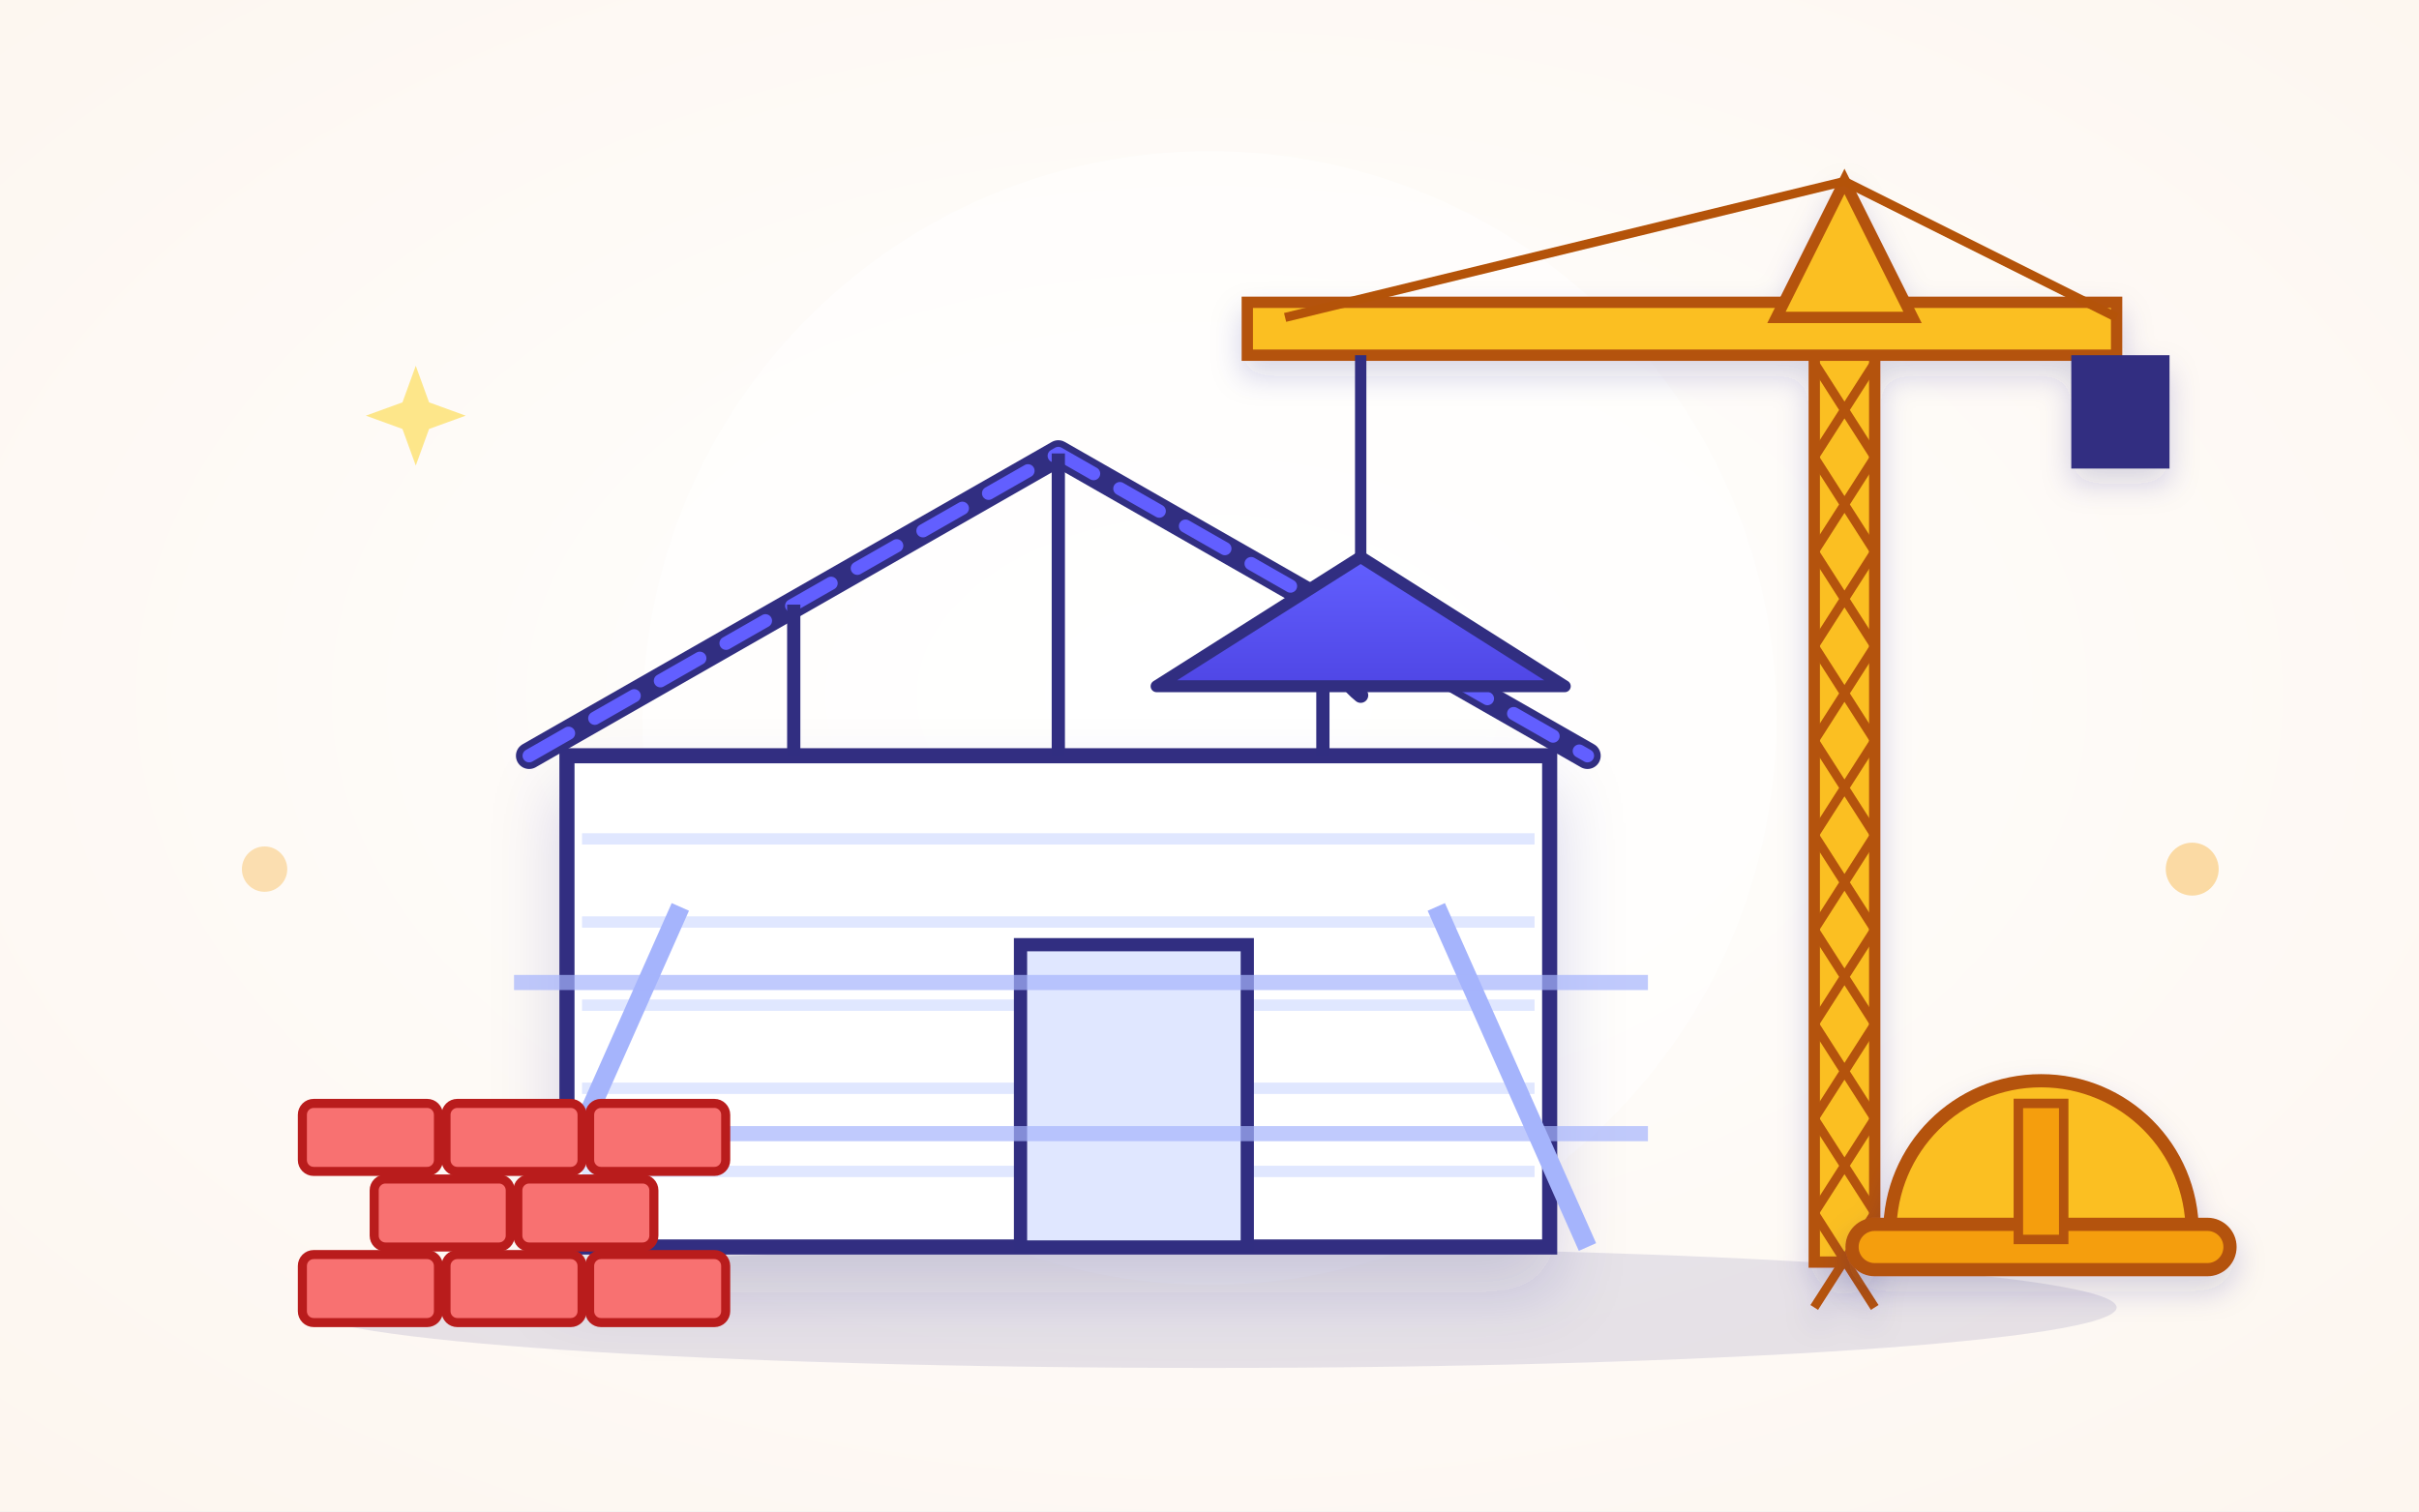
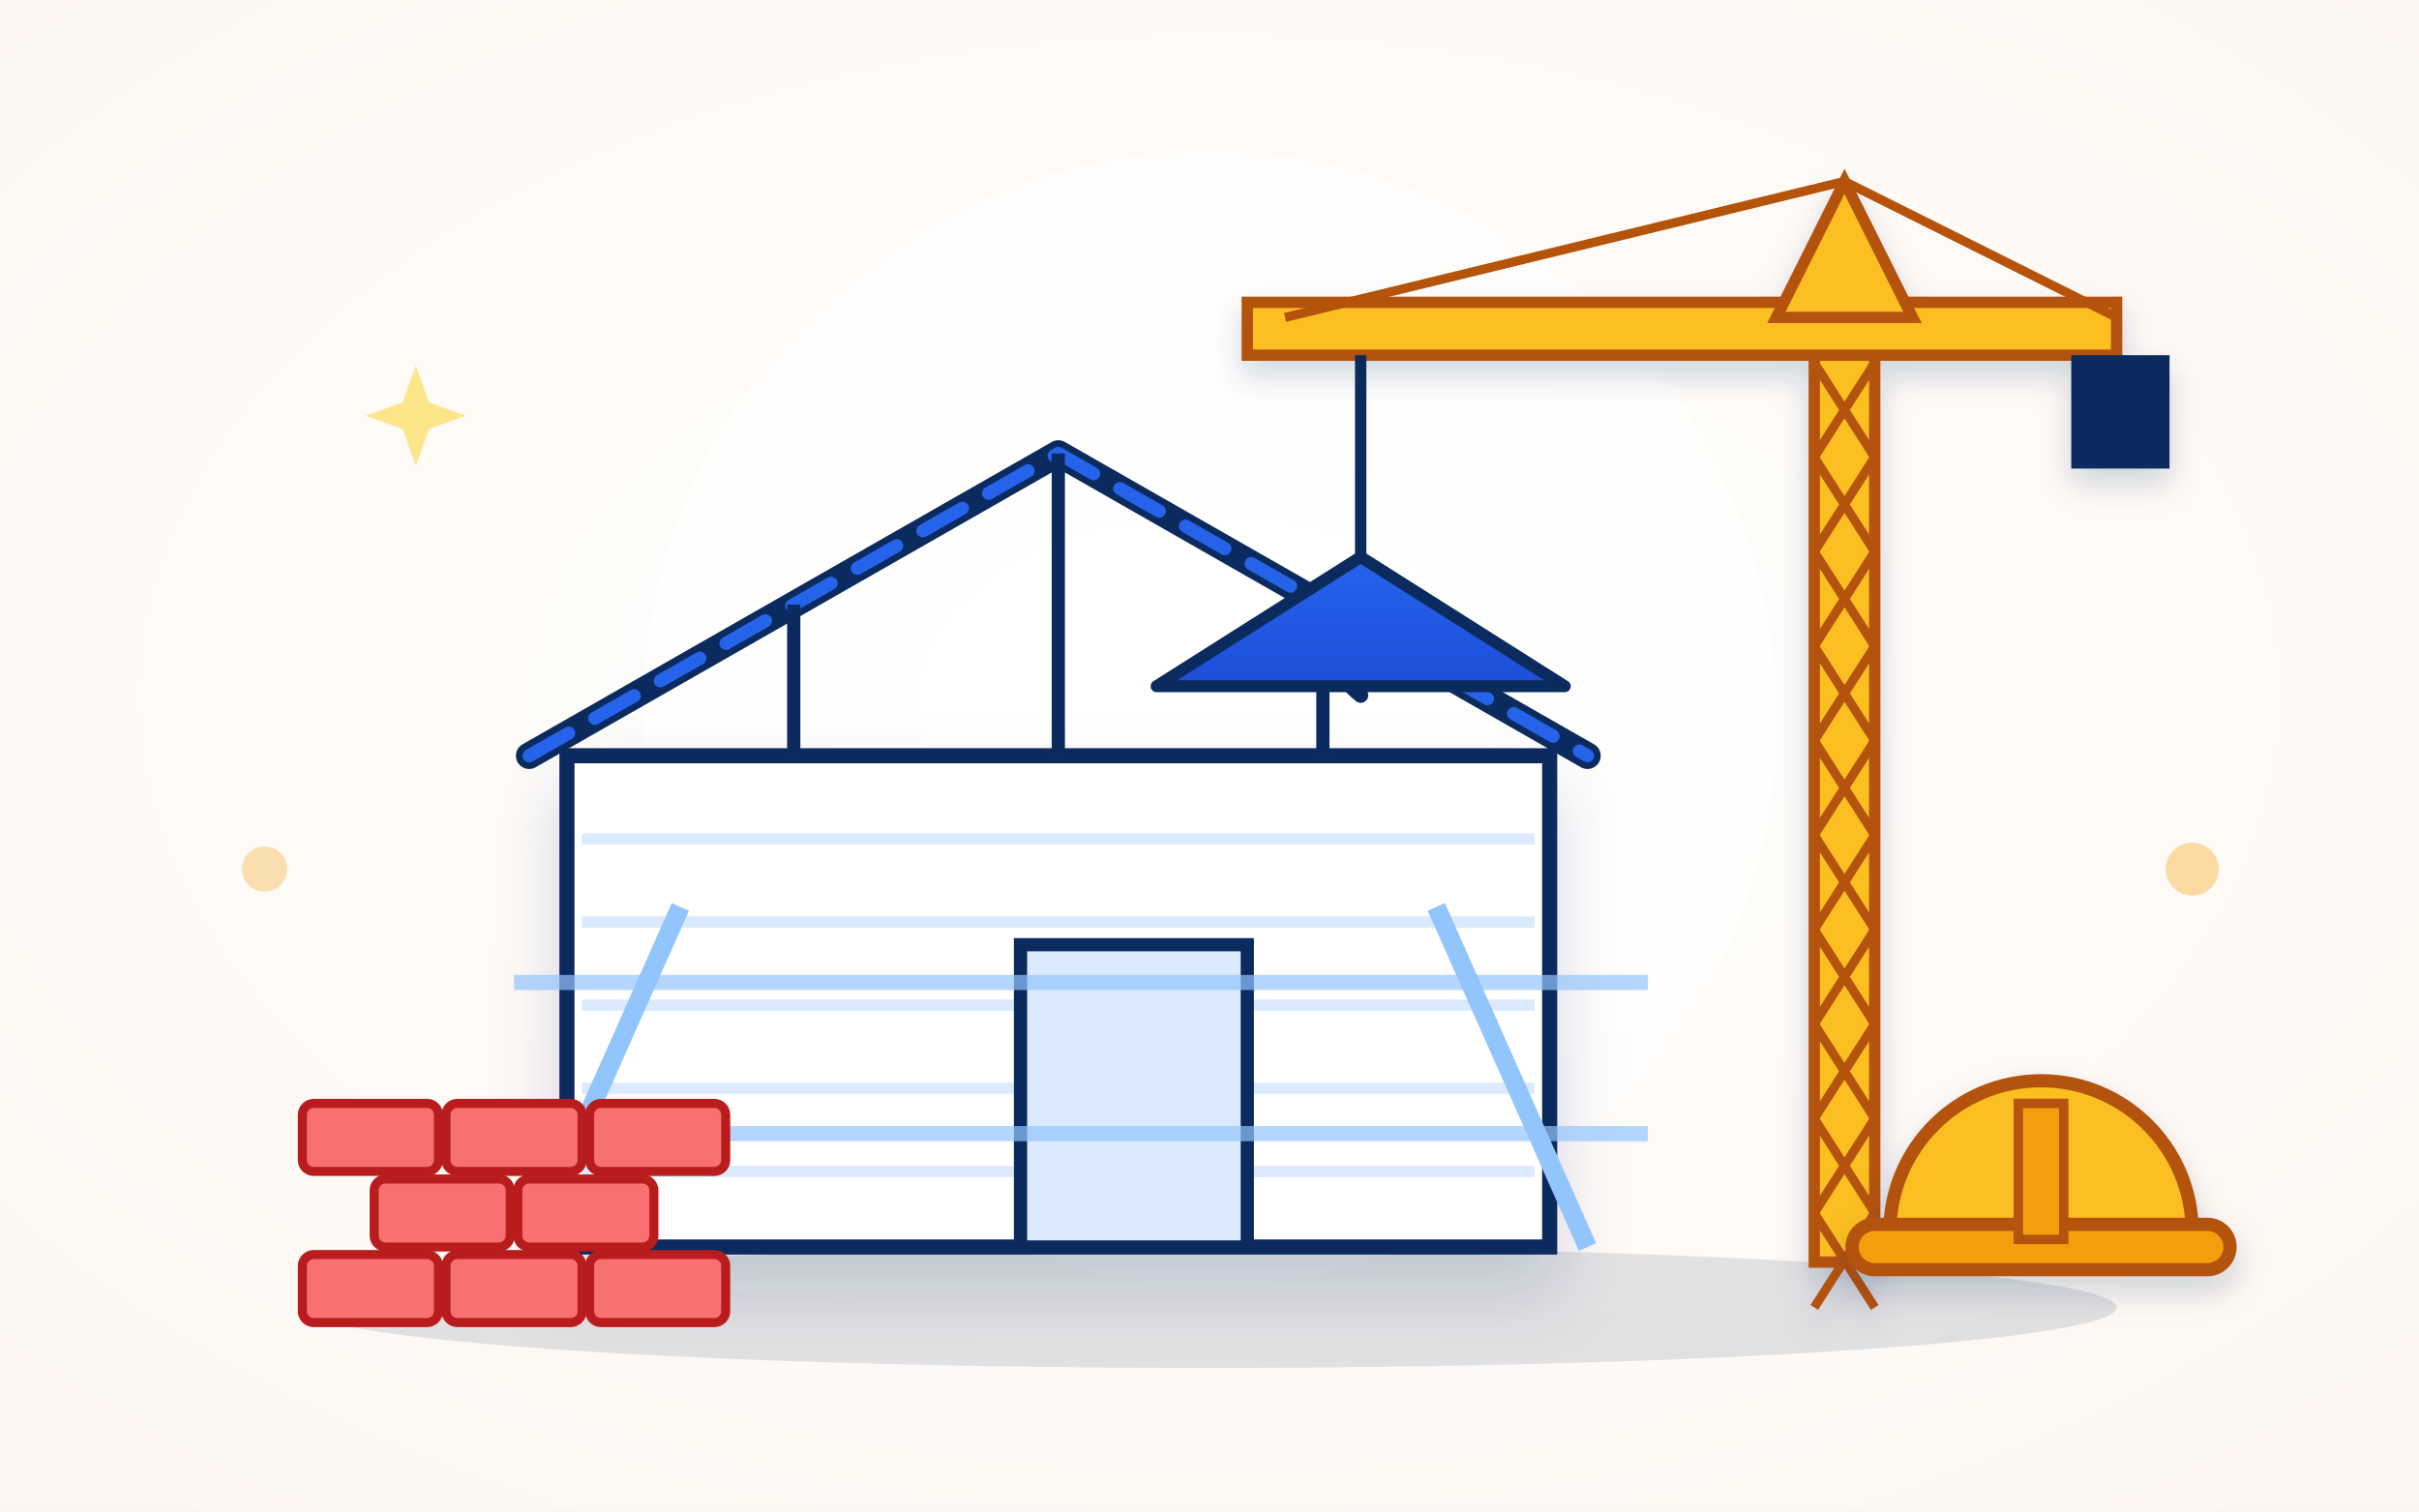
<svg xmlns="http://www.w3.org/2000/svg" viewBox="0 0 640 400" preserveAspectRatio="xMidYMid slice">
  <defs>
    <radialGradient id="bg" cx="50%" cy="46%" r="72%">
      <stop offset="0" stop-color="#fff" />
      <stop offset="1" stop-color="#FDF6EF" />
    </radialGradient>
    <linearGradient id="roof" x1="0" y1="0" x2="0" y2="1">
-       <stop offset="0" stop-color="#625FFF" />
-       <stop offset="1" stop-color="#4F46E5" />
+       <stop offset="0" stop-color="#2563EB" />
+       <stop offset="1" stop-color="#1D4ED8" />
    </linearGradient>
    <linearGradient id="wall" x1="0" y1="0" x2="1" y2="0">
      <stop offset="0" stop-color="#fff" />
-       <stop offset="1" stop-color="#E9ECFF" />
+       <stop offset="1" stop-color="#EAF2FE" />
    </linearGradient>
    <linearGradient id="gold" x1="0" y1="0" x2="0" y2="1">
      <stop offset="0" stop-color="#FDE68A" />
      <stop offset="1" stop-color="#F59E0B" />
    </linearGradient>
    <linearGradient id="goldH" x1="0" y1="0" x2="1" y2="1">
      <stop offset="0" stop-color="#FDE68A" />
      <stop offset=".55" stop-color="#FBBF24" />
      <stop offset="1" stop-color="#F59E0B" />
    </linearGradient>
    <linearGradient id="ind" x1="0" y1="0" x2="1" y2="1">
-       <stop offset="0" stop-color="#7C79FF" />
-       <stop offset="1" stop-color="#4F46E5" />
+       <stop offset="0" stop-color="#60A5FA" />
+       <stop offset="1" stop-color="#1D4ED8" />
    </linearGradient>
    <linearGradient id="leaf" x1="0" y1="0" x2="0" y2="1">
      <stop offset="0" stop-color="#4ADE80" />
      <stop offset="1" stop-color="#22C55E" />
    </linearGradient>
    <filter id="sh" x="-30%" y="-30%" width="160%" height="170%">
-       <feDropShadow dx="0" dy="10" stdDeviation="9" flood-color="#312E81" flood-opacity=".16" />
+       <feDropShadow dx="0" dy="10" stdDeviation="9" flood-color="#0B2B5E" flood-opacity=".16" />
    </filter>
    <filter id="sh2" x="-30%" y="-30%" width="160%" height="170%">
-       <feDropShadow dx="0" dy="4" stdDeviation="4" flood-color="#312E81" flood-opacity=".18" />
+       <feDropShadow dx="0" dy="4" stdDeviation="4" flood-color="#0B2B5E" flood-opacity=".18" />
    </filter>
  </defs>
  <rect width="640" height="400" fill="url(#bg)" />
  <circle cx="320" cy="190" r="150" fill="#fff" opacity=".55" />
-   <ellipse cx="320" cy="346" rx="240" ry="16" fill="#312E81" opacity="0.12" />
+   <ellipse cx="320" cy="346" rx="240" ry="16" fill="#0B2B5E" opacity="0.12" />
  <g filter="url(#sh)">
-     <rect x="150" y="200" width="260" height="130" fill="#fff" stroke="#312E81" stroke-width="4" />
+     <rect x="150" y="200" width="260" height="130" fill="#fff" stroke="#0B2B5E" stroke-width="4" />
  </g>
-   <path d="M154 222h252" stroke="#E0E7FF" stroke-width="3" />
-   <path d="M154 244h252" stroke="#E0E7FF" stroke-width="3" />
-   <path d="M154 266h252" stroke="#E0E7FF" stroke-width="3" />
-   <path d="M154 288h252" stroke="#E0E7FF" stroke-width="3" />
-   <path d="M154 310h252" stroke="#E0E7FF" stroke-width="3" />
-   <rect x="270" y="250" width="60" height="80" fill="#E0E7FF" stroke="#312E81" stroke-width="3.5" />
-   <path d="M140 200L280 120 420 200" fill="none" stroke="#312E81" stroke-width="7" stroke-linecap="round" stroke-linejoin="round" />
-   <path d="M140 200L280 120 420 200" fill="none" stroke="#625FFF" stroke-width="3.5" stroke-linecap="round" stroke-linejoin="round" stroke-dasharray="12 8" />
-   <path d="M280 120v80M210 160v40M350 160v40" stroke="#312E81" stroke-width="3.5" />
-   <path d="M140 330L180 240M420 330L380 240" stroke="#A5B4FC" stroke-width="5" />
-   <path d="M136 260h300M136 300h300" stroke="#A5B4FC" stroke-width="4" opacity=".7" />
+   <path d="M154 222h252" stroke="#DBEAFE" stroke-width="3" />
+   <path d="M154 244h252" stroke="#DBEAFE" stroke-width="3" />
+   <path d="M154 266h252" stroke="#DBEAFE" stroke-width="3" />
+   <path d="M154 288h252" stroke="#DBEAFE" stroke-width="3" />
+   <path d="M154 310h252" stroke="#DBEAFE" stroke-width="3" />
+   <rect x="270" y="250" width="60" height="80" fill="#DBEAFE" stroke="#0B2B5E" stroke-width="3.5" />
+   <path d="M140 200L280 120 420 200" fill="none" stroke="#0B2B5E" stroke-width="7" stroke-linecap="round" stroke-linejoin="round" />
+   <path d="M140 200L280 120 420 200" fill="none" stroke="#2563EB" stroke-width="3.5" stroke-linecap="round" stroke-linejoin="round" stroke-dasharray="12 8" />
+   <path d="M280 120v80M210 160v40M350 160v40" stroke="#0B2B5E" stroke-width="3.5" />
+   <path d="M140 330L180 240M420 330L380 240" stroke="#93C5FD" stroke-width="5" />
+   <path d="M136 260h300M136 300h300" stroke="#93C5FD" stroke-width="4" opacity=".7" />
  <g filter="url(#sh2)">
    <rect x="480" y="84" width="16" height="250" fill="#FBBF24" stroke="#B45309" stroke-width="3" />
    <path d="M480 96l16 25M496 96l-16 25" stroke="#B45309" stroke-width="2.4" />
    <path d="M480 121l16 25M496 121l-16 25" stroke="#B45309" stroke-width="2.4" />
    <path d="M480 146l16 25M496 146l-16 25" stroke="#B45309" stroke-width="2.4" />
    <path d="M480 171l16 25M496 171l-16 25" stroke="#B45309" stroke-width="2.4" />
    <path d="M480 196l16 25M496 196l-16 25" stroke="#B45309" stroke-width="2.4" />
    <path d="M480 221l16 25M496 221l-16 25" stroke="#B45309" stroke-width="2.4" />
    <path d="M480 246l16 25M496 246l-16 25" stroke="#B45309" stroke-width="2.4" />
    <path d="M480 271l16 25M496 271l-16 25" stroke="#B45309" stroke-width="2.4" />
    <path d="M480 296l16 25M496 296l-16 25" stroke="#B45309" stroke-width="2.4" />
    <path d="M480 321l16 25M496 321l-16 25" stroke="#B45309" stroke-width="2.4" />
    <rect x="330" y="80" width="230" height="14" fill="#FBBF24" stroke="#B45309" stroke-width="3" />
-     <rect x="548" y="94" width="26" height="30" fill="#312E81" />
+     <rect x="548" y="94" width="26" height="30" fill="#0B2B5E" />
    <polygon points="488,48 470,84 506,84" fill="#FBBF24" stroke="#B45309" stroke-width="3" />
  </g>
  <path d="M488 48L340 84M488 48L560 84" stroke="#B45309" stroke-width="2.4" />
-   <path d="M360 94v74" stroke="#312E81" stroke-width="3" />
-   <path d="M360 168q-10 8 0 16" fill="none" stroke="#312E81" stroke-width="4" stroke-linecap="round" />
+   <path d="M360 94v74" stroke="#0B2B5E" stroke-width="3" />
+   <path d="M360 168q-10 8 0 16" fill="none" stroke="#0B2B5E" stroke-width="4" stroke-linecap="round" />
  <g transform="translate(300 160)">
-     <polygon points="-60,24 0,-14 60,24" fill="url(#roof)" stroke="#312E81" stroke-width="3.5" stroke-linejoin="round" transform="translate(60 0) scale(.9)" />
+     <polygon points="-60,24 0,-14 60,24" fill="url(#roof)" stroke="#0B2B5E" stroke-width="3.5" stroke-linejoin="round" transform="translate(60 0) scale(.9)" />
  </g>
  <rect x="80" y="332" width="36" height="18" rx="3" fill="#F87171" stroke="#B91C1C" stroke-width="2.4" />
  <rect x="118" y="332" width="36" height="18" rx="3" fill="#F87171" stroke="#B91C1C" stroke-width="2.4" />
  <rect x="156" y="332" width="36" height="18" rx="3" fill="#F87171" stroke="#B91C1C" stroke-width="2.4" />
  <rect x="99" y="312" width="36" height="18" rx="3" fill="#F87171" stroke="#B91C1C" stroke-width="2.4" />
  <rect x="137" y="312" width="36" height="18" rx="3" fill="#F87171" stroke="#B91C1C" stroke-width="2.4" />
  <rect x="80" y="292" width="36" height="18" rx="3" fill="#F87171" stroke="#B91C1C" stroke-width="2.4" />
  <rect x="118" y="292" width="36" height="18" rx="3" fill="#F87171" stroke="#B91C1C" stroke-width="2.4" />
  <rect x="156" y="292" width="36" height="18" rx="3" fill="#F87171" stroke="#B91C1C" stroke-width="2.4" />
  <g filter="url(#sh2)">
    <path d="M500 326a40 40 0 0 1 80 0z" fill="#FBBF24" stroke="#B45309" stroke-width="3.5" stroke-linejoin="round" />
    <rect x="490" y="324" width="100" height="12" rx="6" fill="#F59E0B" stroke="#B45309" stroke-width="3.5" />
    <rect x="534" y="292" width="12" height="36" fill="#F59E0B" stroke="#B45309" stroke-width="2.5" />
  </g>
  <path d="M110 96.8L113.52 106.48 123.2 110 113.52 113.52 110 123.2 106.48 113.52 96.8 110 106.48 106.48Z" fill="#FDE68A" opacity="1" />
  <circle cx="580" cy="230" r="7" fill="#F59E0B" opacity="0.35" />
  <circle cx="70" cy="230" r="6" fill="#F59E0B" opacity="0.3" />
</svg>
